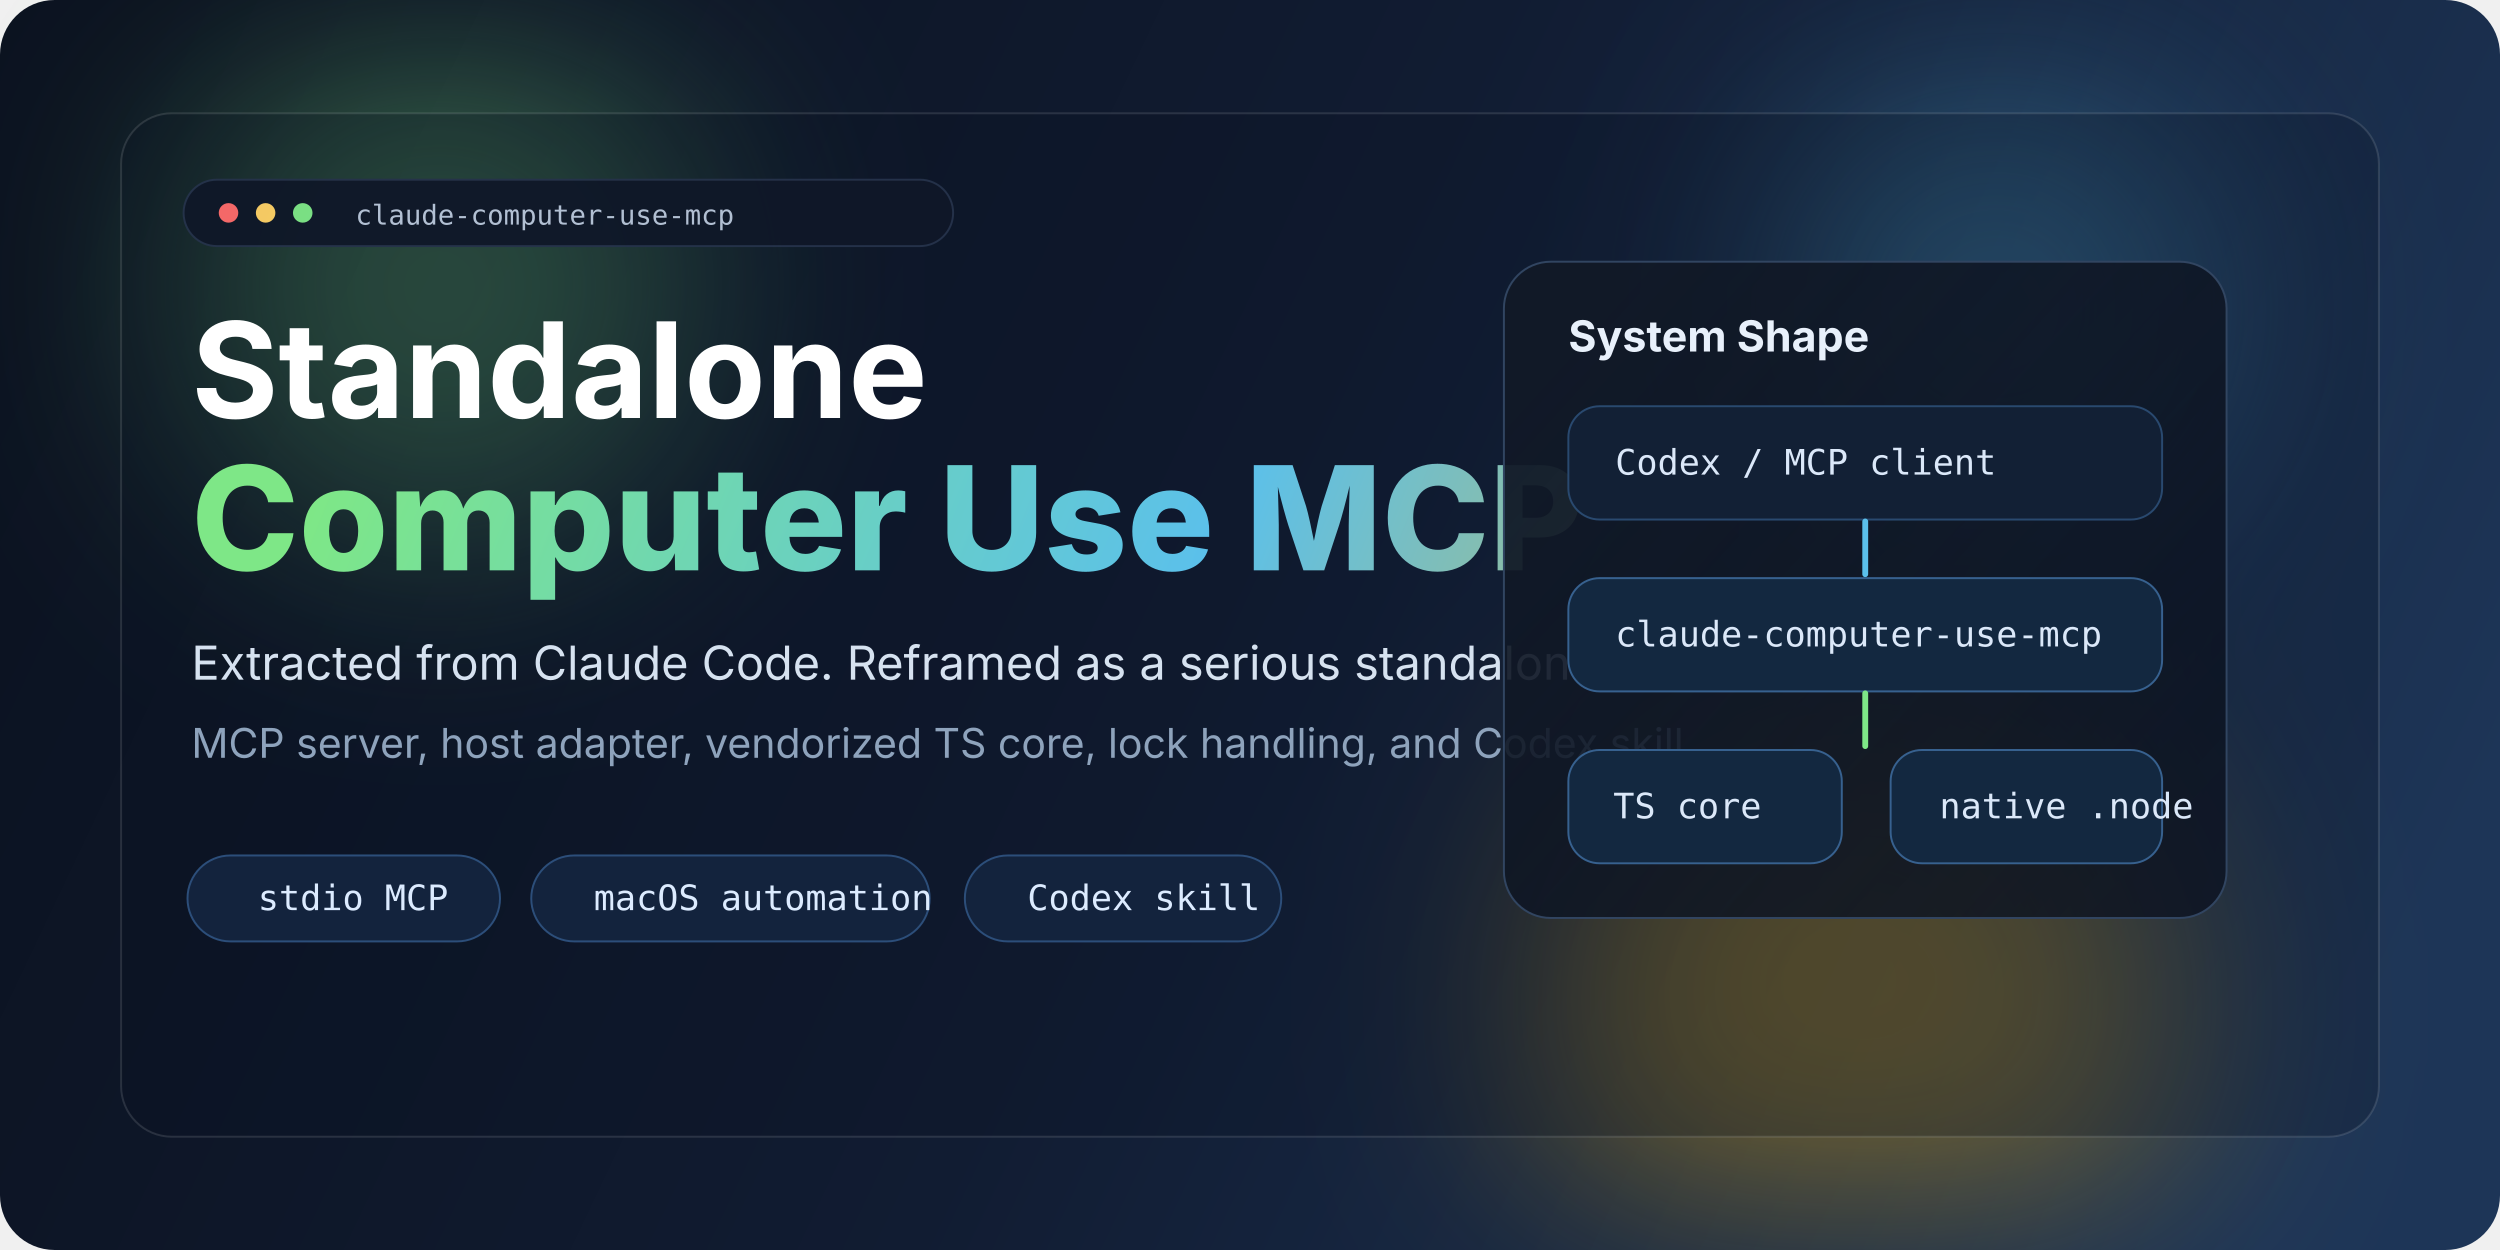
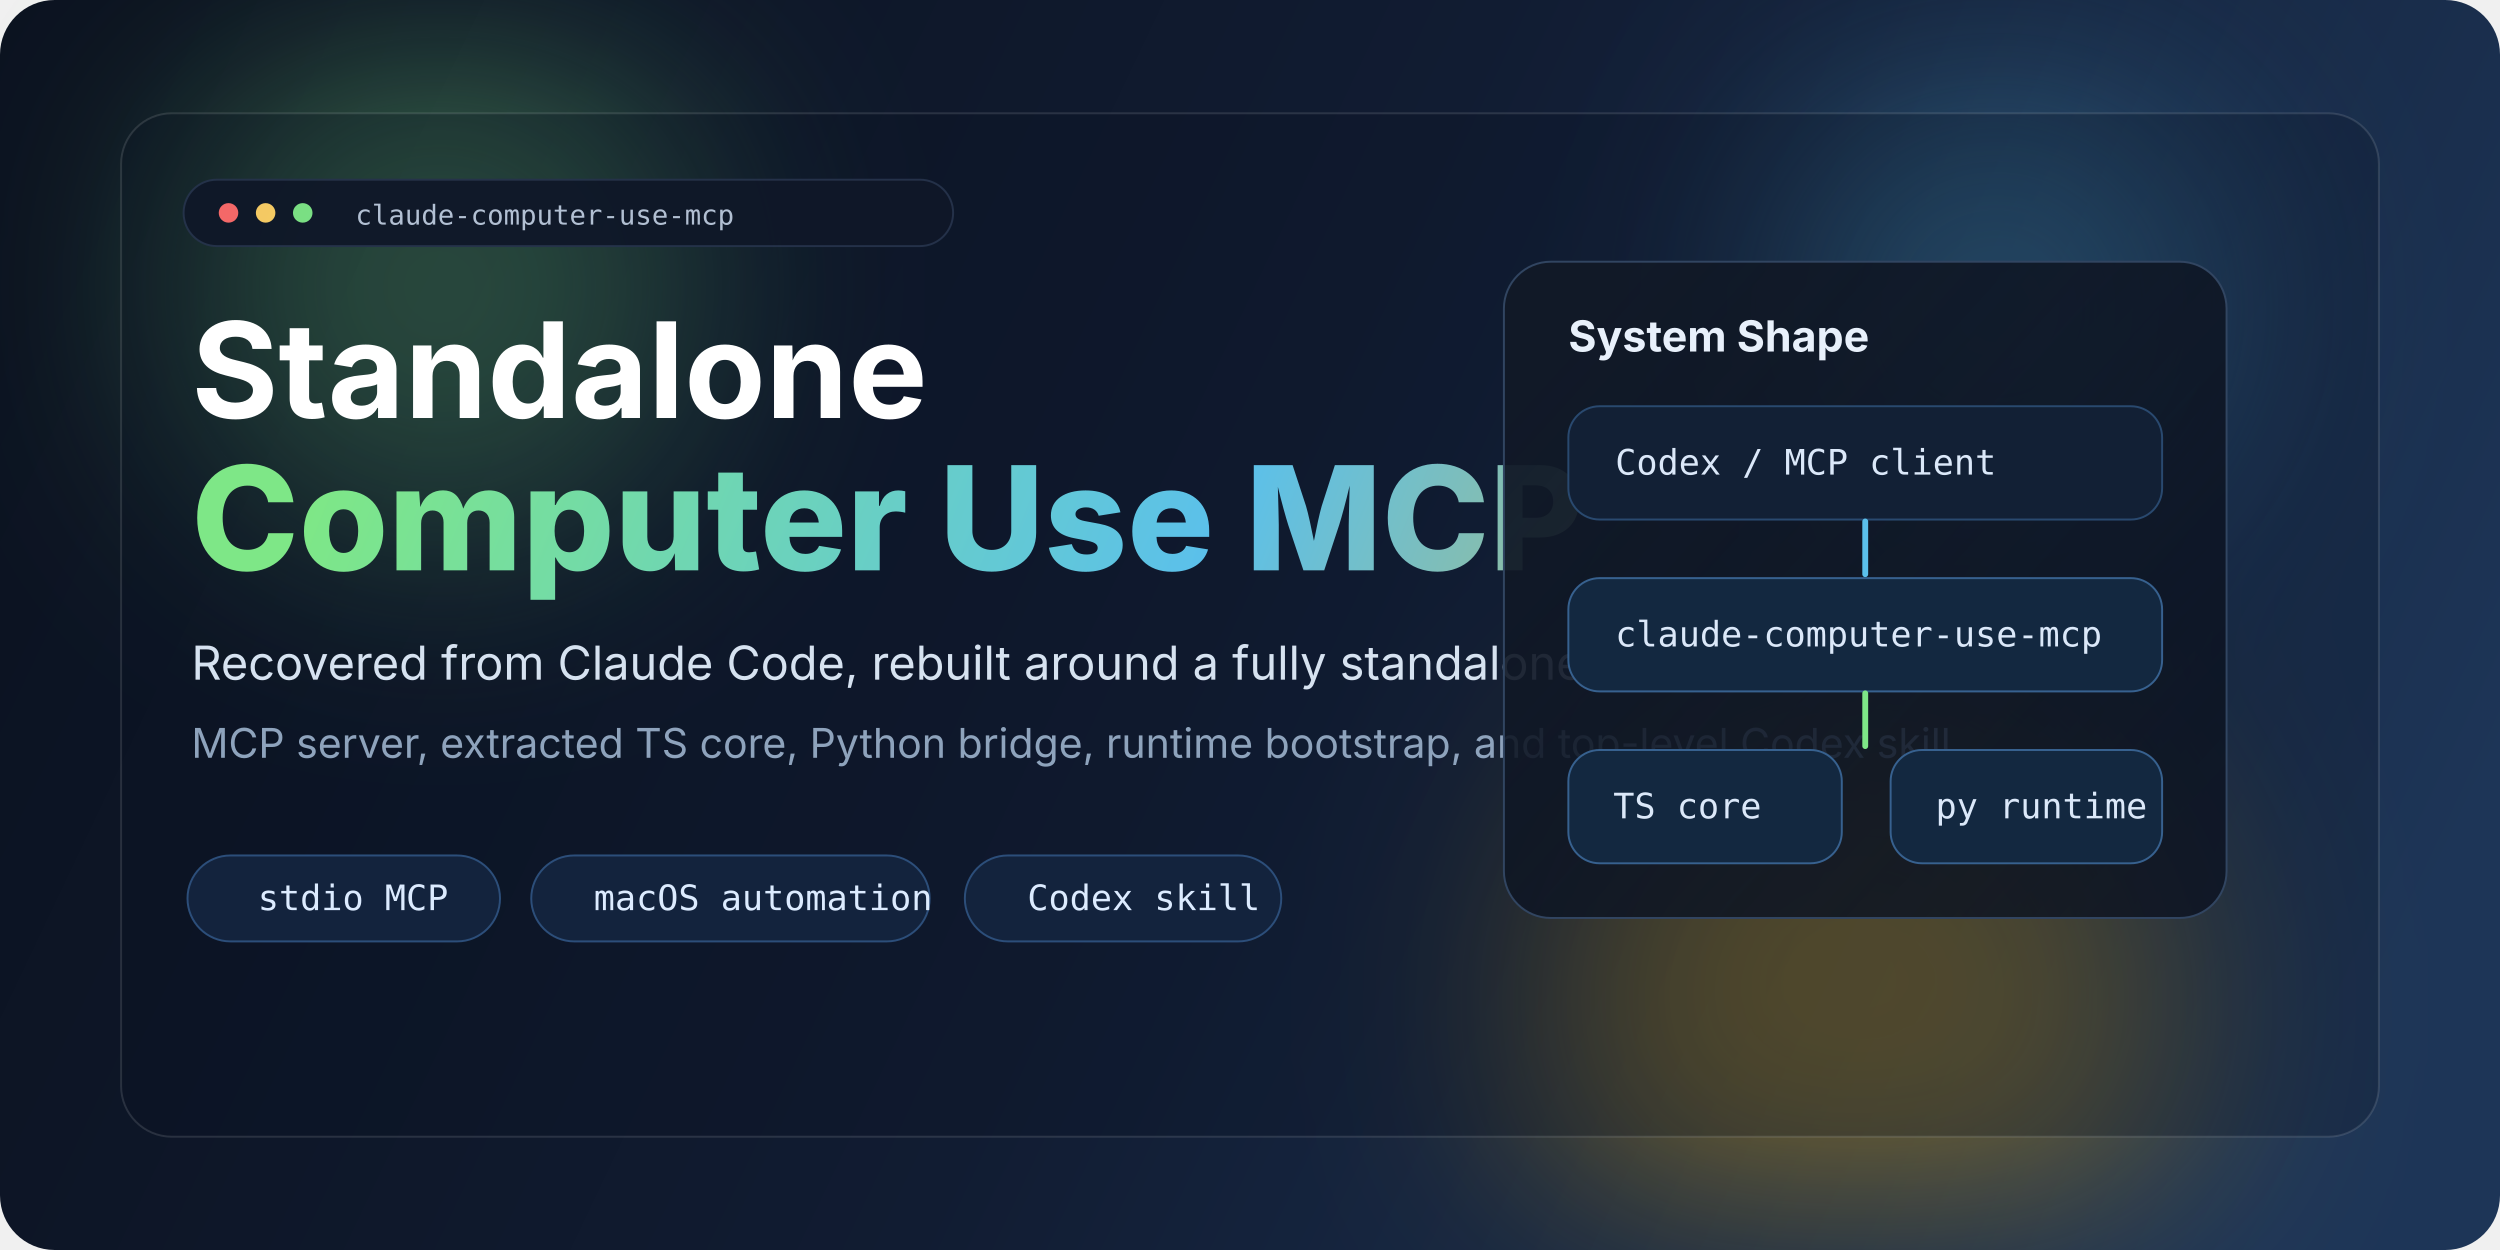
<svg xmlns="http://www.w3.org/2000/svg" width="1280" height="640" viewBox="0 0 1280 640" fill="none">
  <defs>
    <linearGradient id="bg" x1="54" y1="42" x2="1190" y2="582" gradientUnits="userSpaceOnUse">
      <stop stop-color="#0B1220" />
      <stop offset="0.5" stop-color="#111C32" />
      <stop offset="1" stop-color="#1D3557" />
    </linearGradient>
    <linearGradient id="accent" x1="218" y1="116" x2="1112" y2="476" gradientUnits="userSpaceOnUse">
      <stop stop-color="#7EE787" />
      <stop offset="0.45" stop-color="#5BC0EB" />
      <stop offset="1" stop-color="#FFB703" />
    </linearGradient>
    <linearGradient id="panel" x1="802" y1="157" x2="1107" y2="434" gradientUnits="userSpaceOnUse">
      <stop stop-color="#111927" stop-opacity="0.96" />
      <stop offset="1" stop-color="#0B1220" stop-opacity="0.8" />
    </linearGradient>
    <filter id="blur" x="0" y="0" width="1280" height="640" filterUnits="userSpaceOnUse" color-interpolation-filters="sRGB">
      <feGaussianBlur stdDeviation="60" />
    </filter>
  </defs>
  <rect width="1280" height="640" rx="28" fill="url(#bg)" />
  <g filter="url(#blur)" opacity="0.34">
    <circle cx="225" cy="147" r="132" fill="#7EE787" />
    <circle cx="1022" cy="158" r="110" fill="#5BC0EB" />
    <circle cx="952" cy="514" r="164" fill="#FFB703" />
  </g>
  <rect x="62" y="58" width="1156" height="524" rx="26" fill="#0B1220" fill-opacity="0.25" stroke="rgba(255,255,255,0.12)" />
  <g opacity="0.95">
    <rect x="94" y="92" width="394" height="34" rx="17" fill="#0F1728" stroke="#25324A" />
    <circle cx="117" cy="109" r="5" fill="#FF6B6B" />
    <circle cx="136" cy="109" r="5" fill="#FFD166" />
    <circle cx="155" cy="109" r="5" fill="#7EE787" />
    <text x="182" y="115" fill="#B9C6DA" font-family="SFMono-Regular, Menlo, Monaco, Consolas, monospace" font-size="14">claude-computer-use-mcp</text>
  </g>
  <g>
    <text x="98" y="214" fill="white" font-family="ui-sans-serif, system-ui, -apple-system, BlinkMacSystemFont, Segoe UI, sans-serif" font-size="68" font-weight="700">Standalone</text>
    <text x="98" y="292" fill="url(#accent)" font-family="ui-sans-serif, system-ui, -apple-system, BlinkMacSystemFont, Segoe UI, sans-serif" font-size="74" font-weight="800">Computer Use MCP</text>
-     <text x="98" y="348" fill="#D6E2F0" font-family="ui-sans-serif, system-ui, -apple-system, BlinkMacSystemFont, Segoe UI, sans-serif" font-size="24">Extracted from Claude Code. Reframed as a serious standalone macOS project.</text>
-     <text x="98" y="388" fill="#8EA3BC" font-family="ui-sans-serif, system-ui, -apple-system, BlinkMacSystemFont, Segoe UI, sans-serif" font-size="21">MCP server, host adapter, vendorized TS core, lock handling, and Codex skill.</text>
+     <text x="98" y="348" fill="#D6E2F0" font-family="ui-sans-serif, system-ui, -apple-system, BlinkMacSystemFont, Segoe UI, sans-serif" font-size="24">Recovered from Claude Code, rebuilt around a fully standalone public macOS runtime.</text>
+     <text x="98" y="388" fill="#8EA3BC" font-family="ui-sans-serif, system-ui, -apple-system, BlinkMacSystemFont, Segoe UI, sans-serif" font-size="21">MCP server, extracted TS core, Python bridge, runtime bootstrap, and top-level Codex skill.</text>
  </g>
  <g>
    <rect x="96" y="438" width="160" height="44" rx="22" fill="#13233D" stroke="#2C4E7A" />
    <text x="132" y="466" fill="#DCEBFF" font-family="SFMono-Regular, Menlo, Monaco, Consolas, monospace" font-size="18">stdio MCP</text>
    <rect x="272" y="438" width="204" height="44" rx="22" fill="#13233D" stroke="#2C4E7A" />
    <text x="304" y="466" fill="#DCEBFF" font-family="SFMono-Regular, Menlo, Monaco, Consolas, monospace" font-size="18">macOS automation</text>
    <rect x="494" y="438" width="162" height="44" rx="22" fill="#13233D" stroke="#2C4E7A" />
    <text x="526" y="466" fill="#DCEBFF" font-family="SFMono-Regular, Menlo, Monaco, Consolas, monospace" font-size="18">Codex skill</text>
  </g>
  <g>
    <rect x="770" y="134" width="370" height="336" rx="24" fill="url(#panel)" stroke="#314561" />
    <text x="803" y="180" fill="#E8F0FB" font-family="ui-sans-serif, system-ui, -apple-system, BlinkMacSystemFont, Segoe UI, sans-serif" font-size="22" font-weight="700">System Shape</text>
    <rect x="803" y="208" width="304" height="58" rx="16" fill="#122035" stroke="#29496F" />
    <text x="827" y="243" fill="#DBE8F9" font-family="SFMono-Regular, Menlo, Monaco, Consolas, monospace" font-size="18">Codex / MCP client</text>
    <path d="M955 267V294" stroke="#5BC0EB" stroke-width="3" stroke-linecap="round" />
    <rect x="803" y="296" width="304" height="58" rx="16" fill="#132840" stroke="#37618F" />
    <text x="827" y="331" fill="#DBE8F9" font-family="SFMono-Regular, Menlo, Monaco, Consolas, monospace" font-size="18">claude-computer-use-mcp</text>
    <path d="M955 355V382" stroke="#7EE787" stroke-width="3" stroke-linecap="round" />
    <rect x="803" y="384" width="140" height="58" rx="16" fill="#132840" stroke="#37618F" />
    <text x="826" y="419" fill="#DBE8F9" font-family="SFMono-Regular, Menlo, Monaco, Consolas, monospace" font-size="18">TS core</text>
    <rect x="968" y="384" width="139" height="58" rx="16" fill="#132840" stroke="#37618F" />
-     <text x="993" y="419" fill="#DBE8F9" font-family="SFMono-Regular, Menlo, Monaco, Consolas, monospace" font-size="18">native .node</text>
+     <text x="991" y="419" fill="#DBE8F9" font-family="SFMono-Regular, Menlo, Monaco, Consolas, monospace" font-size="18">py runtime</text>
  </g>
</svg>
